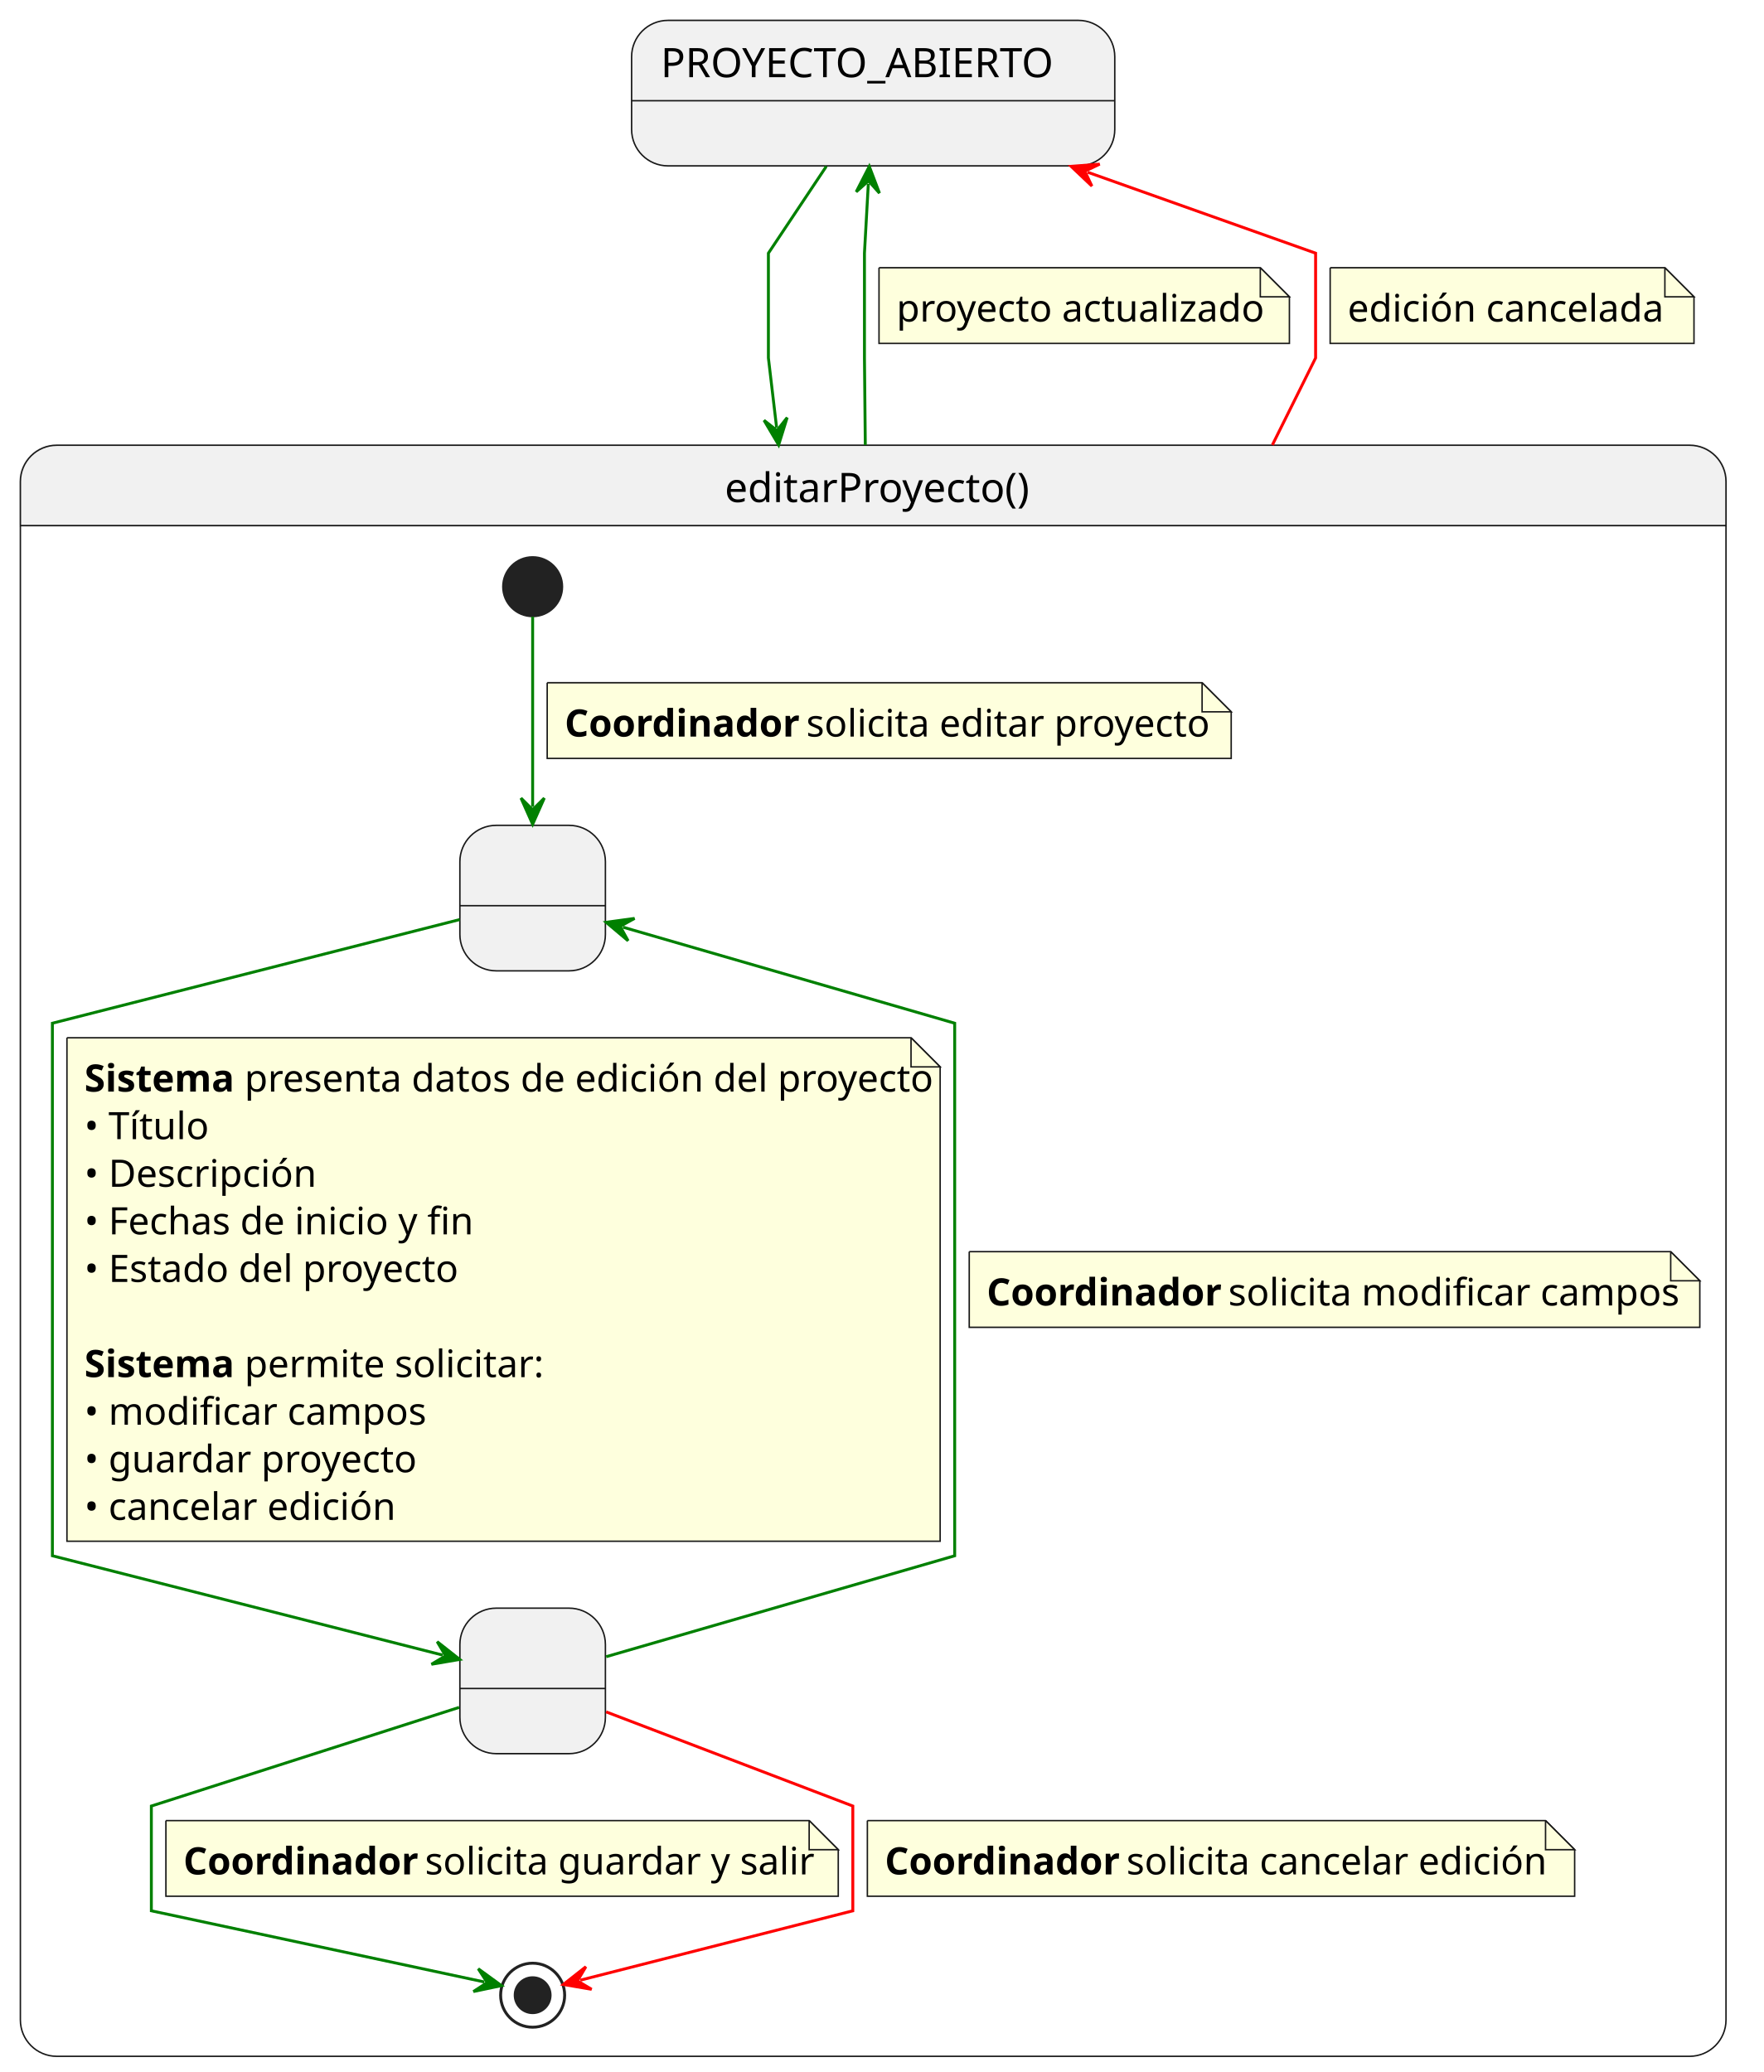
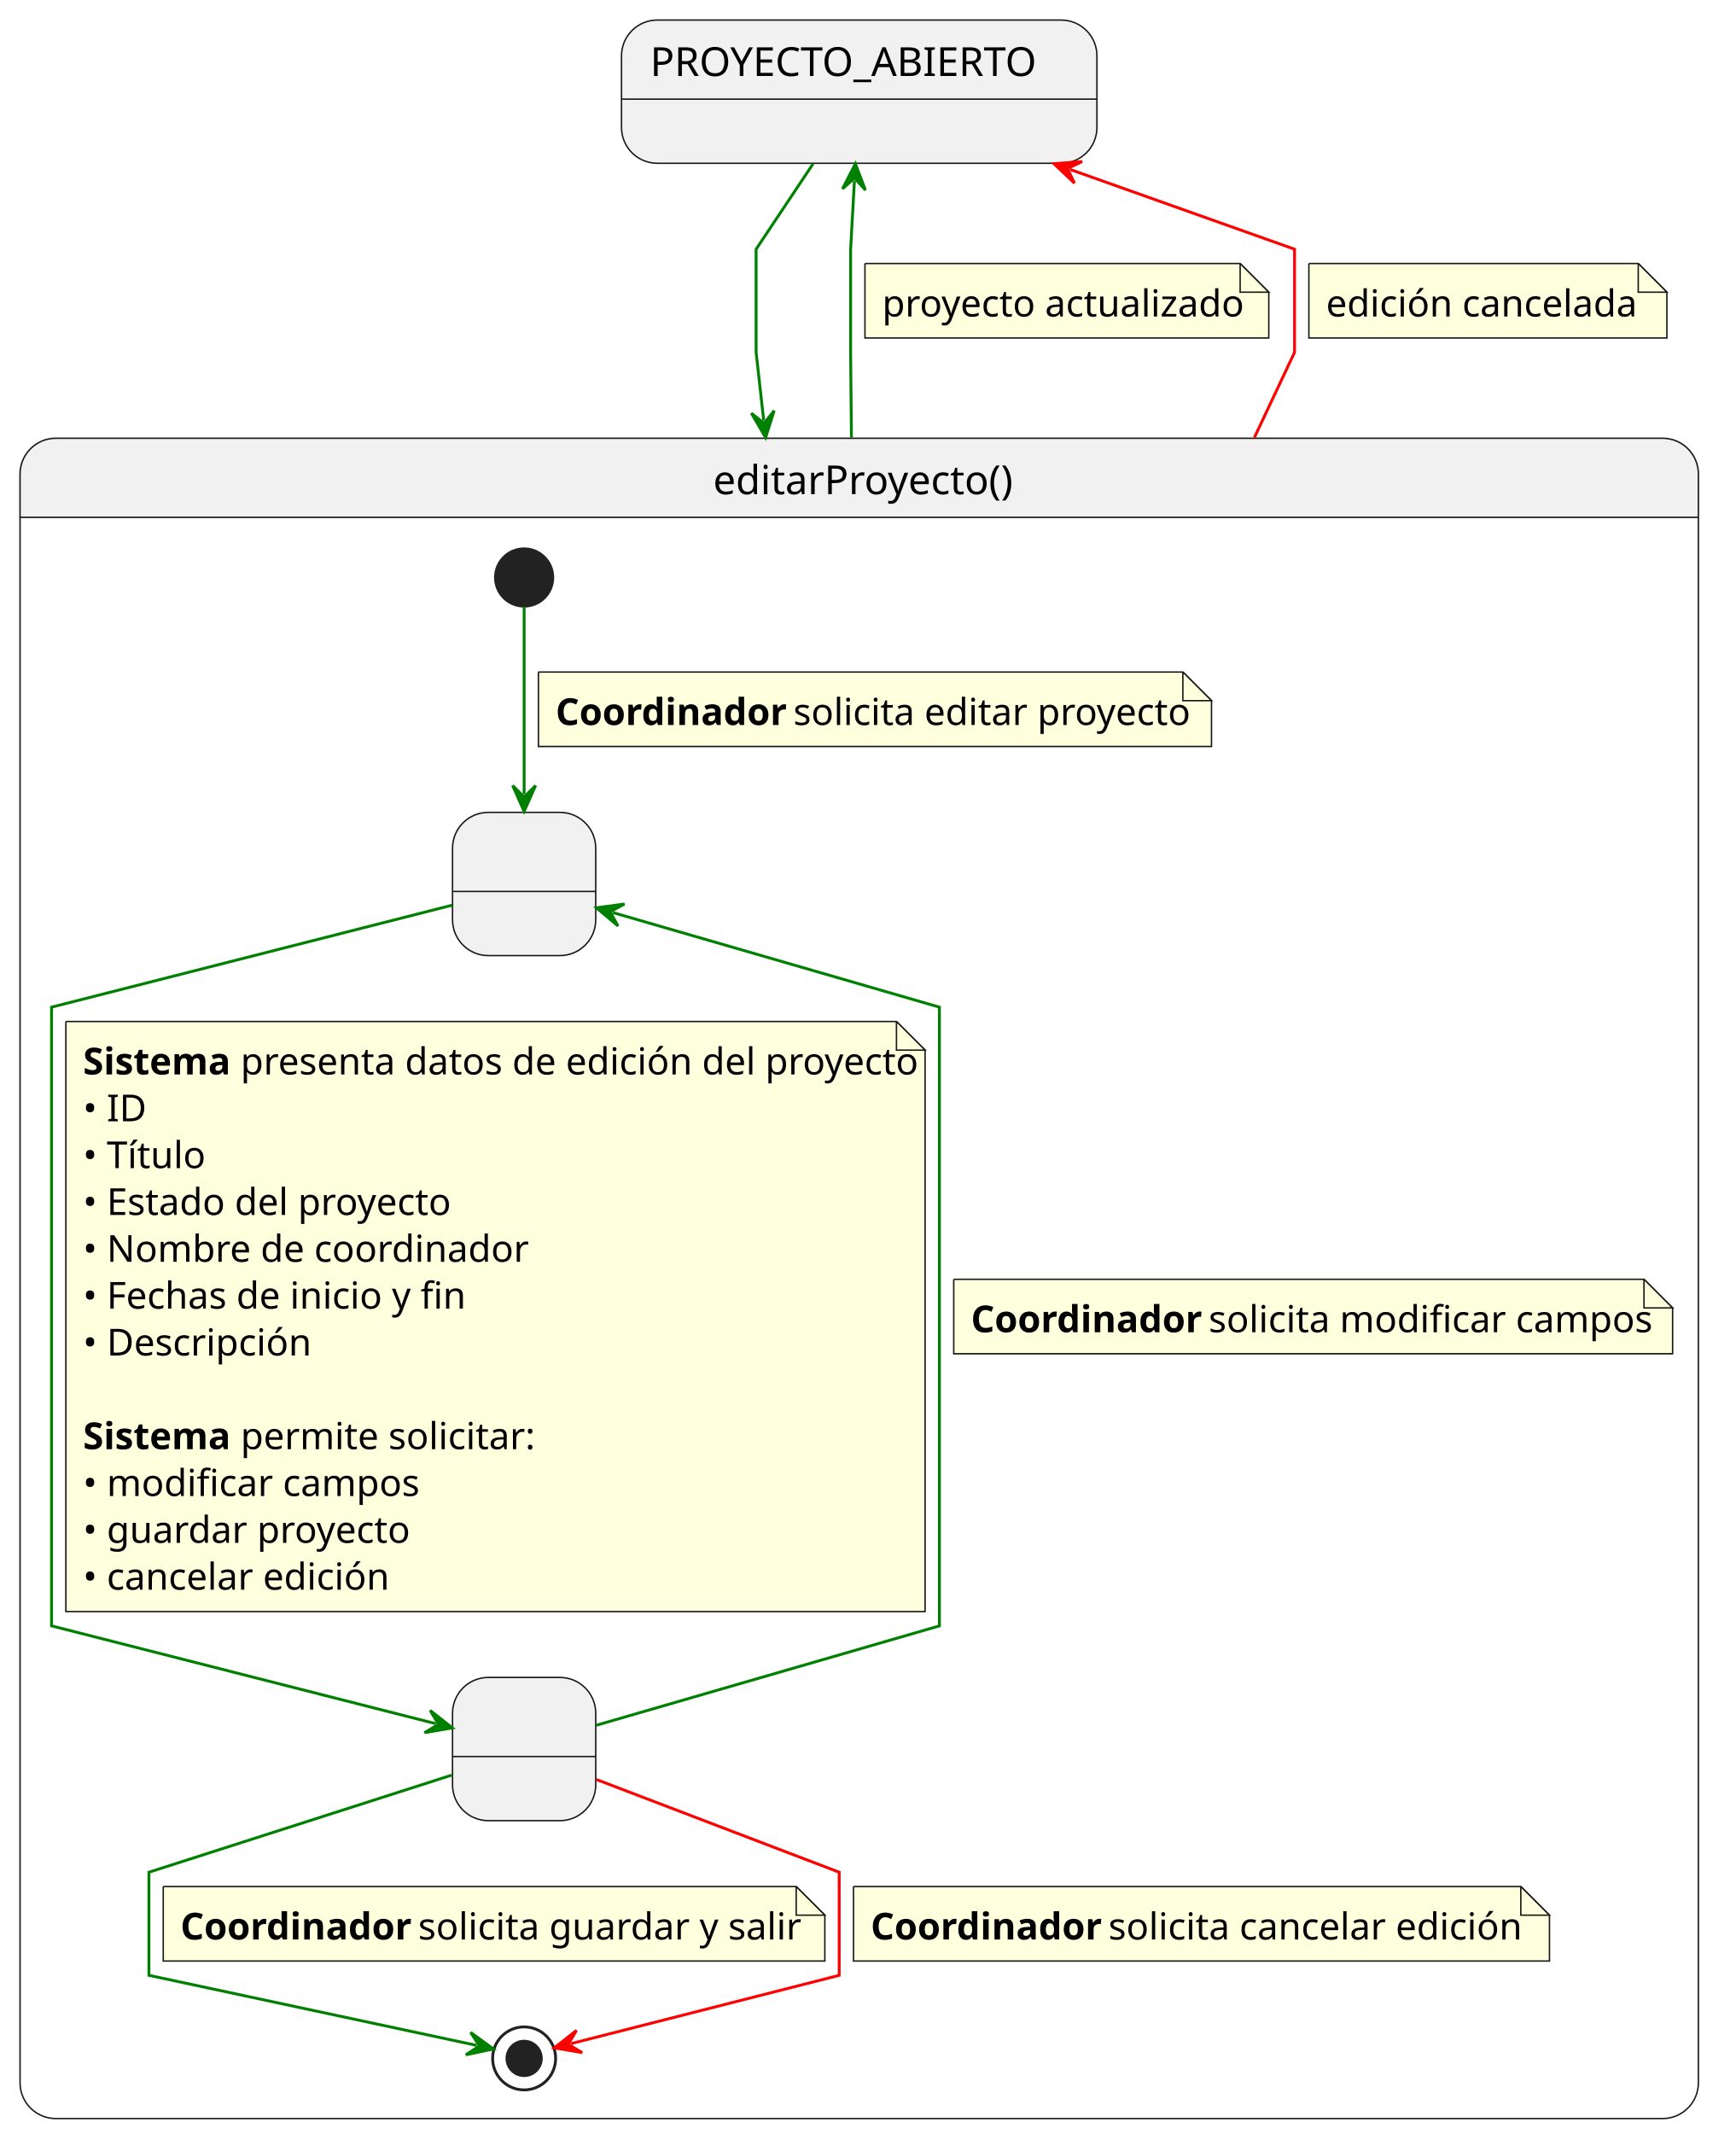
- <svg xmlns="http://www.w3.org/2000/svg" contentStyleType="text/css" height="712px" preserveAspectRatio="none" style="width:606px;height:712px;background:#FFFFFF;" version="1.1" viewBox="0 0 606 712" width="606px" zoomAndPan="magnify">
+ <svg xmlns="http://www.w3.org/2000/svg" contentStyleType="text/css" height="745px" preserveAspectRatio="none" style="width:606px;height:745px;background:#FFFFFF;" version="1.1" viewBox="0 0 606 745" width="606px" zoomAndPan="magnify">
  <defs />
  <g>
    <g id="PROYECTO_ABIERTO">
      <rect fill="#F1F1F1" height="50" rx="12.5" ry="12.5" style="stroke:#181818;stroke-width:0.5;" width="166" x="217" y="7" />
      <line style="stroke:#181818;stroke-width:0.5;" x1="217" x2="383" y1="34.609" y2="34.609" />
      <text fill="#000000" font-family="sans-serif" font-size="14" lengthAdjust="spacing" textLength="146" x="227" y="26.533">PROYECTO_ABIERTO</text>
    </g>
    <path d="M19.5,153 L580.5,153 A12.5,12.5 0 0 1 593,165.5 L593,180.609 L7,180.609 L7,165.5 A12.5,12.5 0 0 1 19.5,153 " fill="#F1F1F1" style="stroke:#F1F1F1;stroke-width:1.0;" />
-     <rect fill="none" height="553.609" rx="12.5" ry="12.5" style="stroke:#181818;stroke-width:0.5;" width="586" x="7" y="153" />
+     <rect fill="none" height="586.609" rx="12.5" ry="12.5" style="stroke:#181818;stroke-width:0.5;" width="586" x="7" y="153" />
    <line style="stroke:#181818;stroke-width:0.5;" x1="7" x2="593" y1="180.609" y2="180.609" />
    <text fill="#000000" font-family="sans-serif" font-size="14" lengthAdjust="spacing" textLength="102" x="249" y="172.533">editarProyecto()</text>
    <g id="editarProyecto.EditandoDatos">
      <rect fill="#F1F1F1" height="50" rx="12.5" ry="12.5" style="stroke:#181818;stroke-width:0.5;" width="50" x="158" y="283.609" />
      <line style="stroke:#181818;stroke-width:0.5;" x1="158" x2="208" y1="311.219" y2="311.219" />
      <text fill="#000000" font-family="sans-serif" font-size="14" lengthAdjust="spacing" textLength="4" x="181" y="303.143"> </text>
    </g>
    <g id="editarProyecto.GuardandoDatos">
-       <rect fill="#F1F1F1" height="50" rx="12.5" ry="12.5" style="stroke:#181818;stroke-width:0.5;" width="50" x="158" y="552.609" />
-       <line style="stroke:#181818;stroke-width:0.5;" x1="158" x2="208" y1="580.219" y2="580.219" />
-       <text fill="#000000" font-family="sans-serif" font-size="14" lengthAdjust="spacing" textLength="4" x="181" y="572.143"> </text>
+       <rect fill="#F1F1F1" height="50" rx="12.5" ry="12.5" style="stroke:#181818;stroke-width:0.5;" width="50" x="158" y="585.609" />
+       <line style="stroke:#181818;stroke-width:0.5;" x1="158" x2="208" y1="613.219" y2="613.219" />
+       <text fill="#000000" font-family="sans-serif" font-size="14" lengthAdjust="spacing" textLength="4" x="181" y="605.143"> </text>
    </g>
    <ellipse cx="183" cy="201.609" fill="#222222" rx="10" ry="10" style="stroke:#222222;stroke-width:1.0;" />
-     <ellipse cx="183" cy="685.609" fill="none" rx="11" ry="11" style="stroke:#222222;stroke-width:1.0;" />
-     <ellipse cx="183" cy="685.609" fill="#222222" rx="6" ry="6" style="stroke:#222222;stroke-width:1.0;" />
+     <ellipse cx="183" cy="718.609" fill="none" rx="11" ry="11" style="stroke:#222222;stroke-width:1.0;" />
+     <ellipse cx="183" cy="718.609" fill="#222222" rx="6" ry="6" style="stroke:#222222;stroke-width:1.0;" />
    <g id="link_*start*editarProyecto_EditandoDatos">
      <path d="M183,211.929 C183,227.789 183,254.519 183,277.249 " fill="none" id="*start*editarProyecto-to-EditandoDatos" style="stroke:#008000;stroke-width:1.0;" />
      <polygon fill="#008000" points="183,283.249,187,274.249,183,278.249,179,274.249,183,283.249" style="stroke:#008000;stroke-width:1.0;" />
      <path d="M188,234.609 L188,260.609 L423,260.609 L423,244.609 L413,234.609 L188,234.609 " fill="#FEFFDD" style="stroke:#181818;stroke-width:0.5;" />
      <path d="M413,234.609 L413,244.609 L423,244.609 L413,234.609 " fill="#FEFFDD" style="stroke:#181818;stroke-width:0.5;" />
      <text fill="#000000" font-family="sans-serif" font-size="13" font-weight="bold" lengthAdjust="spacing" textLength="79" x="194" y="253.105">Coordinador</text>
      <text fill="#000000" font-family="sans-serif" font-size="13" lengthAdjust="spacing" textLength="131" x="277" y="253.105">solicita editar proyecto</text>
    </g>
    <g id="link_EditandoDatos_GuardandoDatos">
-       <path d="M157.94,315.989 C111.78,327.739 18,351.609 18,351.609 C18,351.609 18,534.609 18,534.609 C18,534.609 105.965,556.999 152.125,568.749 " fill="none" id="EditandoDatos-to-GuardandoDatos" style="stroke:#008000;stroke-width:1.0;" />
-       <polygon fill="#008000" points="157.94,570.229,150.205,564.133,153.095,568.996,148.231,571.886,157.94,570.229" style="stroke:#008000;stroke-width:1.0;" />
-       <path d="M23,356.609 L23,529.609 L323,529.609 L323,366.609 L313,356.609 L23,356.609 " fill="#FEFFDD" style="stroke:#181818;stroke-width:0.5;" />
+       <path d="M157.94,315.989 C111.78,327.739 18,351.609 18,351.609 C18,351.609 18,567.609 18,567.609 C18,567.609 105.965,589.999 152.125,601.749 " fill="none" id="EditandoDatos-to-GuardandoDatos" style="stroke:#008000;stroke-width:1.0;" />
+       <polygon fill="#008000" points="157.94,603.229,150.205,597.133,153.095,601.996,148.231,604.886,157.94,603.229" style="stroke:#008000;stroke-width:1.0;" />
+       <path d="M23,356.609 L23,562.609 L323,562.609 L323,366.609 L313,356.609 L23,356.609 " fill="#FEFFDD" style="stroke:#181818;stroke-width:0.5;" />
      <path d="M313,356.609 L313,366.609 L323,366.609 L313,356.609 " fill="#FEFFDD" style="stroke:#181818;stroke-width:0.5;" />
      <text fill="#000000" font-family="sans-serif" font-size="13" font-weight="bold" lengthAdjust="spacing" textLength="51" x="29" y="375.104">Sistema</text>
      <text fill="#000000" font-family="sans-serif" font-size="13" lengthAdjust="spacing" textLength="224" x="84" y="375.104">presenta datos de edición del proyecto</text>
-       <text fill="#000000" font-family="sans-serif" font-size="13" lengthAdjust="spacing" textLength="40" x="29" y="391.456">• Título</text>
-       <text fill="#000000" font-family="sans-serif" font-size="13" lengthAdjust="spacing" textLength="77" x="29" y="407.808">• Descripción</text>
-       <text fill="#000000" font-family="sans-serif" font-size="13" lengthAdjust="spacing" textLength="132" x="29" y="424.159">• Fechas de inicio y fin</text>
-       <text fill="#000000" font-family="sans-serif" font-size="13" lengthAdjust="spacing" textLength="125" x="29" y="440.511">• Estado del proyecto</text>
-       <text fill="#000000" font-family="sans-serif" font-size="13" lengthAdjust="spacing" textLength="4" x="29" y="456.862"> </text>
-       <text fill="#000000" font-family="sans-serif" font-size="13" font-weight="bold" lengthAdjust="spacing" textLength="51" x="29" y="473.214">Sistema</text>
-       <text fill="#000000" font-family="sans-serif" font-size="13" lengthAdjust="spacing" textLength="96" x="84" y="473.214">permite solicitar:</text>
-       <text fill="#000000" font-family="sans-serif" font-size="13" lengthAdjust="spacing" textLength="111" x="29" y="489.565">• modificar campos</text>
-       <text fill="#000000" font-family="sans-serif" font-size="13" lengthAdjust="spacing" textLength="106" x="29" y="505.917">• guardar proyecto</text>
-       <text fill="#000000" font-family="sans-serif" font-size="13" lengthAdjust="spacing" textLength="103" x="29" y="522.269">• cancelar edición</text>
+       <text fill="#000000" font-family="sans-serif" font-size="13" lengthAdjust="spacing" textLength="21" x="29" y="391.456">• ID</text>
+       <text fill="#000000" font-family="sans-serif" font-size="13" lengthAdjust="spacing" textLength="40" x="29" y="407.808">• Título</text>
+       <text fill="#000000" font-family="sans-serif" font-size="13" lengthAdjust="spacing" textLength="125" x="29" y="424.159">• Estado del proyecto</text>
+       <text fill="#000000" font-family="sans-serif" font-size="13" lengthAdjust="spacing" textLength="143" x="29" y="440.511">• Nombre de coordinador</text>
+       <text fill="#000000" font-family="sans-serif" font-size="13" lengthAdjust="spacing" textLength="132" x="29" y="456.862">• Fechas de inicio y fin</text>
+       <text fill="#000000" font-family="sans-serif" font-size="13" lengthAdjust="spacing" textLength="77" x="29" y="473.214">• Descripción</text>
+       <text fill="#000000" font-family="sans-serif" font-size="13" lengthAdjust="spacing" textLength="4" x="29" y="489.565"> </text>
+       <text fill="#000000" font-family="sans-serif" font-size="13" font-weight="bold" lengthAdjust="spacing" textLength="51" x="29" y="505.917">Sistema</text>
+       <text fill="#000000" font-family="sans-serif" font-size="13" lengthAdjust="spacing" textLength="96" x="84" y="505.917">permite solicitar:</text>
+       <text fill="#000000" font-family="sans-serif" font-size="13" lengthAdjust="spacing" textLength="111" x="29" y="522.269">• modificar campos</text>
+       <text fill="#000000" font-family="sans-serif" font-size="13" lengthAdjust="spacing" textLength="106" x="29" y="538.62">• guardar proyecto</text>
+       <text fill="#000000" font-family="sans-serif" font-size="13" lengthAdjust="spacing" textLength="103" x="29" y="554.972">• cancelar edición</text>
    </g>
    <g id="link_GuardandoDatos_EditandoDatos">
-       <path d="M208.26,569.289 C249.8,557.259 328,534.609 328,534.609 C328,534.609 328,351.609 328,351.609 C328,351.609 255.563,330.628 214.023,318.598 " fill="none" id="GuardandoDatos-to-EditandoDatos" style="stroke:#008000;stroke-width:1.0;" />
+       <path d="M208.26,602.289 C249.8,590.259 328,567.609 328,567.609 C328,567.609 328,351.609 328,351.609 C328,351.609 255.563,330.628 214.023,318.598 " fill="none" id="GuardandoDatos-to-EditandoDatos" style="stroke:#008000;stroke-width:1.0;" />
      <polygon fill="#008000" points="208.26,316.929,215.792,323.275,213.063,318.32,218.018,315.591,208.26,316.929" style="stroke:#008000;stroke-width:1.0;" />
-       <path d="M333,430.109 L333,456.109 L584,456.109 L584,440.109 L574,430.109 L333,430.109 " fill="#FEFFDD" style="stroke:#181818;stroke-width:0.5;" />
-       <path d="M574,430.109 L574,440.109 L584,440.109 L574,430.109 " fill="#FEFFDD" style="stroke:#181818;stroke-width:0.5;" />
-       <text fill="#000000" font-family="sans-serif" font-size="13" font-weight="bold" lengthAdjust="spacing" textLength="79" x="339" y="448.604">Coordinador</text>
-       <text fill="#000000" font-family="sans-serif" font-size="13" lengthAdjust="spacing" textLength="147" x="422" y="448.604">solicita modificar campos</text>
+       <path d="M333,446.609 L333,472.609 L584,472.609 L584,456.609 L574,446.609 L333,446.609 " fill="#FEFFDD" style="stroke:#181818;stroke-width:0.5;" />
+       <path d="M574,446.609 L574,456.609 L584,456.609 L574,446.609 " fill="#FEFFDD" style="stroke:#181818;stroke-width:0.5;" />
+       <text fill="#000000" font-family="sans-serif" font-size="13" font-weight="bold" lengthAdjust="spacing" textLength="79" x="339" y="465.104">Coordinador</text>
+       <text fill="#000000" font-family="sans-serif" font-size="13" lengthAdjust="spacing" textLength="147" x="422" y="465.104">solicita modificar campos</text>
    </g>
    <g id="link_GuardandoDatos_*end*editarProyecto">
-       <path d="M157.74,586.709 C119.67,598.909 52,620.609 52,620.609 C52,620.609 52,656.609 52,656.609 C52,656.609 135.123,674.375 166.413,681.065 " fill="none" id="GuardandoDatos-to-*end*editarProyecto" style="stroke:#008000;stroke-width:1.0;" />
-       <polygon fill="#008000" points="172.28,682.319,164.315,676.526,167.391,681.274,162.643,684.349,172.28,682.319" style="stroke:#008000;stroke-width:1.0;" />
-       <path d="M57,625.609 L57,651.609 L288,651.609 L288,635.609 L278,625.609 L57,625.609 " fill="#FEFFDD" style="stroke:#181818;stroke-width:0.5;" />
-       <path d="M278,625.609 L278,635.609 L288,635.609 L278,625.609 " fill="#FEFFDD" style="stroke:#181818;stroke-width:0.5;" />
-       <text fill="#000000" font-family="sans-serif" font-size="13" font-weight="bold" lengthAdjust="spacing" textLength="79" x="63" y="644.105">Coordinador</text>
-       <text fill="#000000" font-family="sans-serif" font-size="13" lengthAdjust="spacing" textLength="127" x="146" y="644.105">solicita guardar y salir</text>
+       <path d="M157.74,619.709 C119.67,631.909 52,653.609 52,653.609 C52,653.609 52,689.609 52,689.609 C52,689.609 135.123,707.375 166.413,714.065 " fill="none" id="GuardandoDatos-to-*end*editarProyecto" style="stroke:#008000;stroke-width:1.0;" />
+       <polygon fill="#008000" points="172.28,715.319,164.315,709.526,167.391,714.274,162.643,717.349,172.28,715.319" style="stroke:#008000;stroke-width:1.0;" />
+       <path d="M57,658.609 L57,684.609 L288,684.609 L288,668.609 L278,658.609 L57,658.609 " fill="#FEFFDD" style="stroke:#181818;stroke-width:0.5;" />
+       <path d="M278,658.609 L278,668.609 L288,668.609 L278,658.609 " fill="#FEFFDD" style="stroke:#181818;stroke-width:0.5;" />
+       <text fill="#000000" font-family="sans-serif" font-size="13" font-weight="bold" lengthAdjust="spacing" textLength="79" x="63" y="677.105">Coordinador</text>
+       <text fill="#000000" font-family="sans-serif" font-size="13" lengthAdjust="spacing" textLength="127" x="146" y="677.105">solicita guardar y salir</text>
    </g>
    <g id="link_GuardandoDatos_*end*editarProyecto">
-       <path d="M208.24,588.249 C240.71,600.649 293,620.609 293,620.609 C293,620.609 293,656.609 293,656.609 C293,656.609 226.894,673.439 199.364,680.449 " fill="none" id="GuardandoDatos-to-*end*editarProyecto-1" style="stroke:#FF0000;stroke-width:1.0;" />
-       <polygon fill="#FF0000" points="193.55,681.929,203.259,683.585,198.395,680.696,201.285,675.832,193.55,681.929" style="stroke:#FF0000;stroke-width:1.0;" />
-       <path d="M298,625.609 L298,651.609 L541,651.609 L541,635.609 L531,625.609 L298,625.609 " fill="#FEFFDD" style="stroke:#181818;stroke-width:0.5;" />
-       <path d="M531,625.609 L531,635.609 L541,635.609 L531,625.609 " fill="#FEFFDD" style="stroke:#181818;stroke-width:0.5;" />
-       <text fill="#000000" font-family="sans-serif" font-size="13" font-weight="bold" lengthAdjust="spacing" textLength="79" x="304" y="644.105">Coordinador</text>
-       <text fill="#000000" font-family="sans-serif" font-size="13" lengthAdjust="spacing" textLength="139" x="387" y="644.105">solicita cancelar edición</text>
+       <path d="M208.24,621.249 C240.71,633.649 293,653.609 293,653.609 C293,653.609 293,689.609 293,689.609 C293,689.609 226.894,706.439 199.364,713.449 " fill="none" id="GuardandoDatos-to-*end*editarProyecto-1" style="stroke:#FF0000;stroke-width:1.0;" />
+       <polygon fill="#FF0000" points="193.55,714.929,203.259,716.585,198.395,713.696,201.285,708.832,193.55,714.929" style="stroke:#FF0000;stroke-width:1.0;" />
+       <path d="M298,658.609 L298,684.609 L541,684.609 L541,668.609 L531,658.609 L298,658.609 " fill="#FEFFDD" style="stroke:#181818;stroke-width:0.5;" />
+       <path d="M531,658.609 L531,668.609 L541,668.609 L531,658.609 " fill="#FEFFDD" style="stroke:#181818;stroke-width:0.5;" />
+       <text fill="#000000" font-family="sans-serif" font-size="13" font-weight="bold" lengthAdjust="spacing" textLength="79" x="304" y="677.105">Coordinador</text>
+       <text fill="#000000" font-family="sans-serif" font-size="13" lengthAdjust="spacing" textLength="139" x="387" y="677.105">solicita cancelar edición</text>
    </g>
    <g id="link_PROYECTO_ABIERTO_editarProyecto">
-       <path d="M283.9,57.16 C274.31,71.53 264,87 264,87 C264,87 264,123 264,123 C264,123 264.649,128.481 266.82,146.941 " fill="none" id="PROYECTO_ABIERTO-to-editarProyecto" style="stroke:#008000;stroke-width:1.0;" />
-       <polygon fill="#008000" points="267.52,152.9,270.442,143.495,266.936,147.934,262.497,144.429,267.52,152.9" style="stroke:#008000;stroke-width:1.0;" />
+       <path d="M283.9,57.16 C274.31,71.53 264,87 264,87 C264,87 264,123 264,123 C264,123 264.606,128.377 266.656,146.797 " fill="none" id="PROYECTO_ABIERTO-to-editarProyecto" style="stroke:#008000;stroke-width:1.0;" />
+       <polygon fill="#008000" points="267.32,152.76,270.3,143.373,266.767,147.791,262.349,144.258,267.32,152.76" style="stroke:#008000;stroke-width:1.0;" />
    </g>
    <g id="link_editarProyecto_PROYECTO_ABIERTO">
-       <path d="M297.29,152.9 C297.11,134.44 297,123 297,123 C297,123 297,87 297,87 C297,87 297.526,77.521 298.327,63.151 " fill="none" id="editarProyecto-to-PROYECTO_ABIERTO" style="stroke:#008000;stroke-width:1.0;" />
+       <path d="M297.28,152.76 C297.11,134.34 297,123 297,123 C297,123 297,87 297,87 C297,87 297.526,77.521 298.327,63.151 " fill="none" id="editarProyecto-to-PROYECTO_ABIERTO" style="stroke:#008000;stroke-width:1.0;" />
      <polygon fill="#008000" points="298.66,57.16,294.166,65.924,298.382,62.152,302.154,66.368,298.66,57.16" style="stroke:#008000;stroke-width:1.0;" />
      <path d="M302,92 L302,118 L443,118 L443,102 L433,92 L302,92 " fill="#FEFFDD" style="stroke:#181818;stroke-width:0.5;" />
      <path d="M433,92 L433,102 L443,102 L433,92 " fill="#FEFFDD" style="stroke:#181818;stroke-width:0.5;" />
      <text fill="#000000" font-family="sans-serif" font-size="13" lengthAdjust="spacing" textLength="120" x="308" y="110.495">proyecto actualizado</text>
    </g>
    <g id="link_editarProyecto_PROYECTO_ABIERTO">
-       <path d="M437.15,152.9 C446.32,134.44 452,123 452,123 C452,123 452,87 452,87 C452,87 414.124,73.538 373.654,59.168 " fill="none" id="editarProyecto-to-PROYECTO_ABIERTO-1" style="stroke:#FF0000;stroke-width:1.0;" />
+       <path d="M437.97,152.76 C446.66,134.34 452,123 452,123 C452,123 452,87 452,87 C452,87 414.124,73.538 373.654,59.168 " fill="none" id="editarProyecto-to-PROYECTO_ABIERTO-1" style="stroke:#FF0000;stroke-width:1.0;" />
      <polygon fill="#FF0000" points="368,57.16,375.143,63.941,372.712,58.833,377.82,56.402,368,57.16" style="stroke:#FF0000;stroke-width:1.0;" />
      <path d="M457,92 L457,118 L582,118 L582,102 L572,92 L457,92 " fill="#FEFFDD" style="stroke:#181818;stroke-width:0.5;" />
      <path d="M572,92 L572,102 L582,102 L572,92 " fill="#FEFFDD" style="stroke:#181818;stroke-width:0.5;" />
      <text fill="#000000" font-family="sans-serif" font-size="13" lengthAdjust="spacing" textLength="104" x="463" y="110.495">edición cancelada</text>
    </g>
  </g>
</svg>
